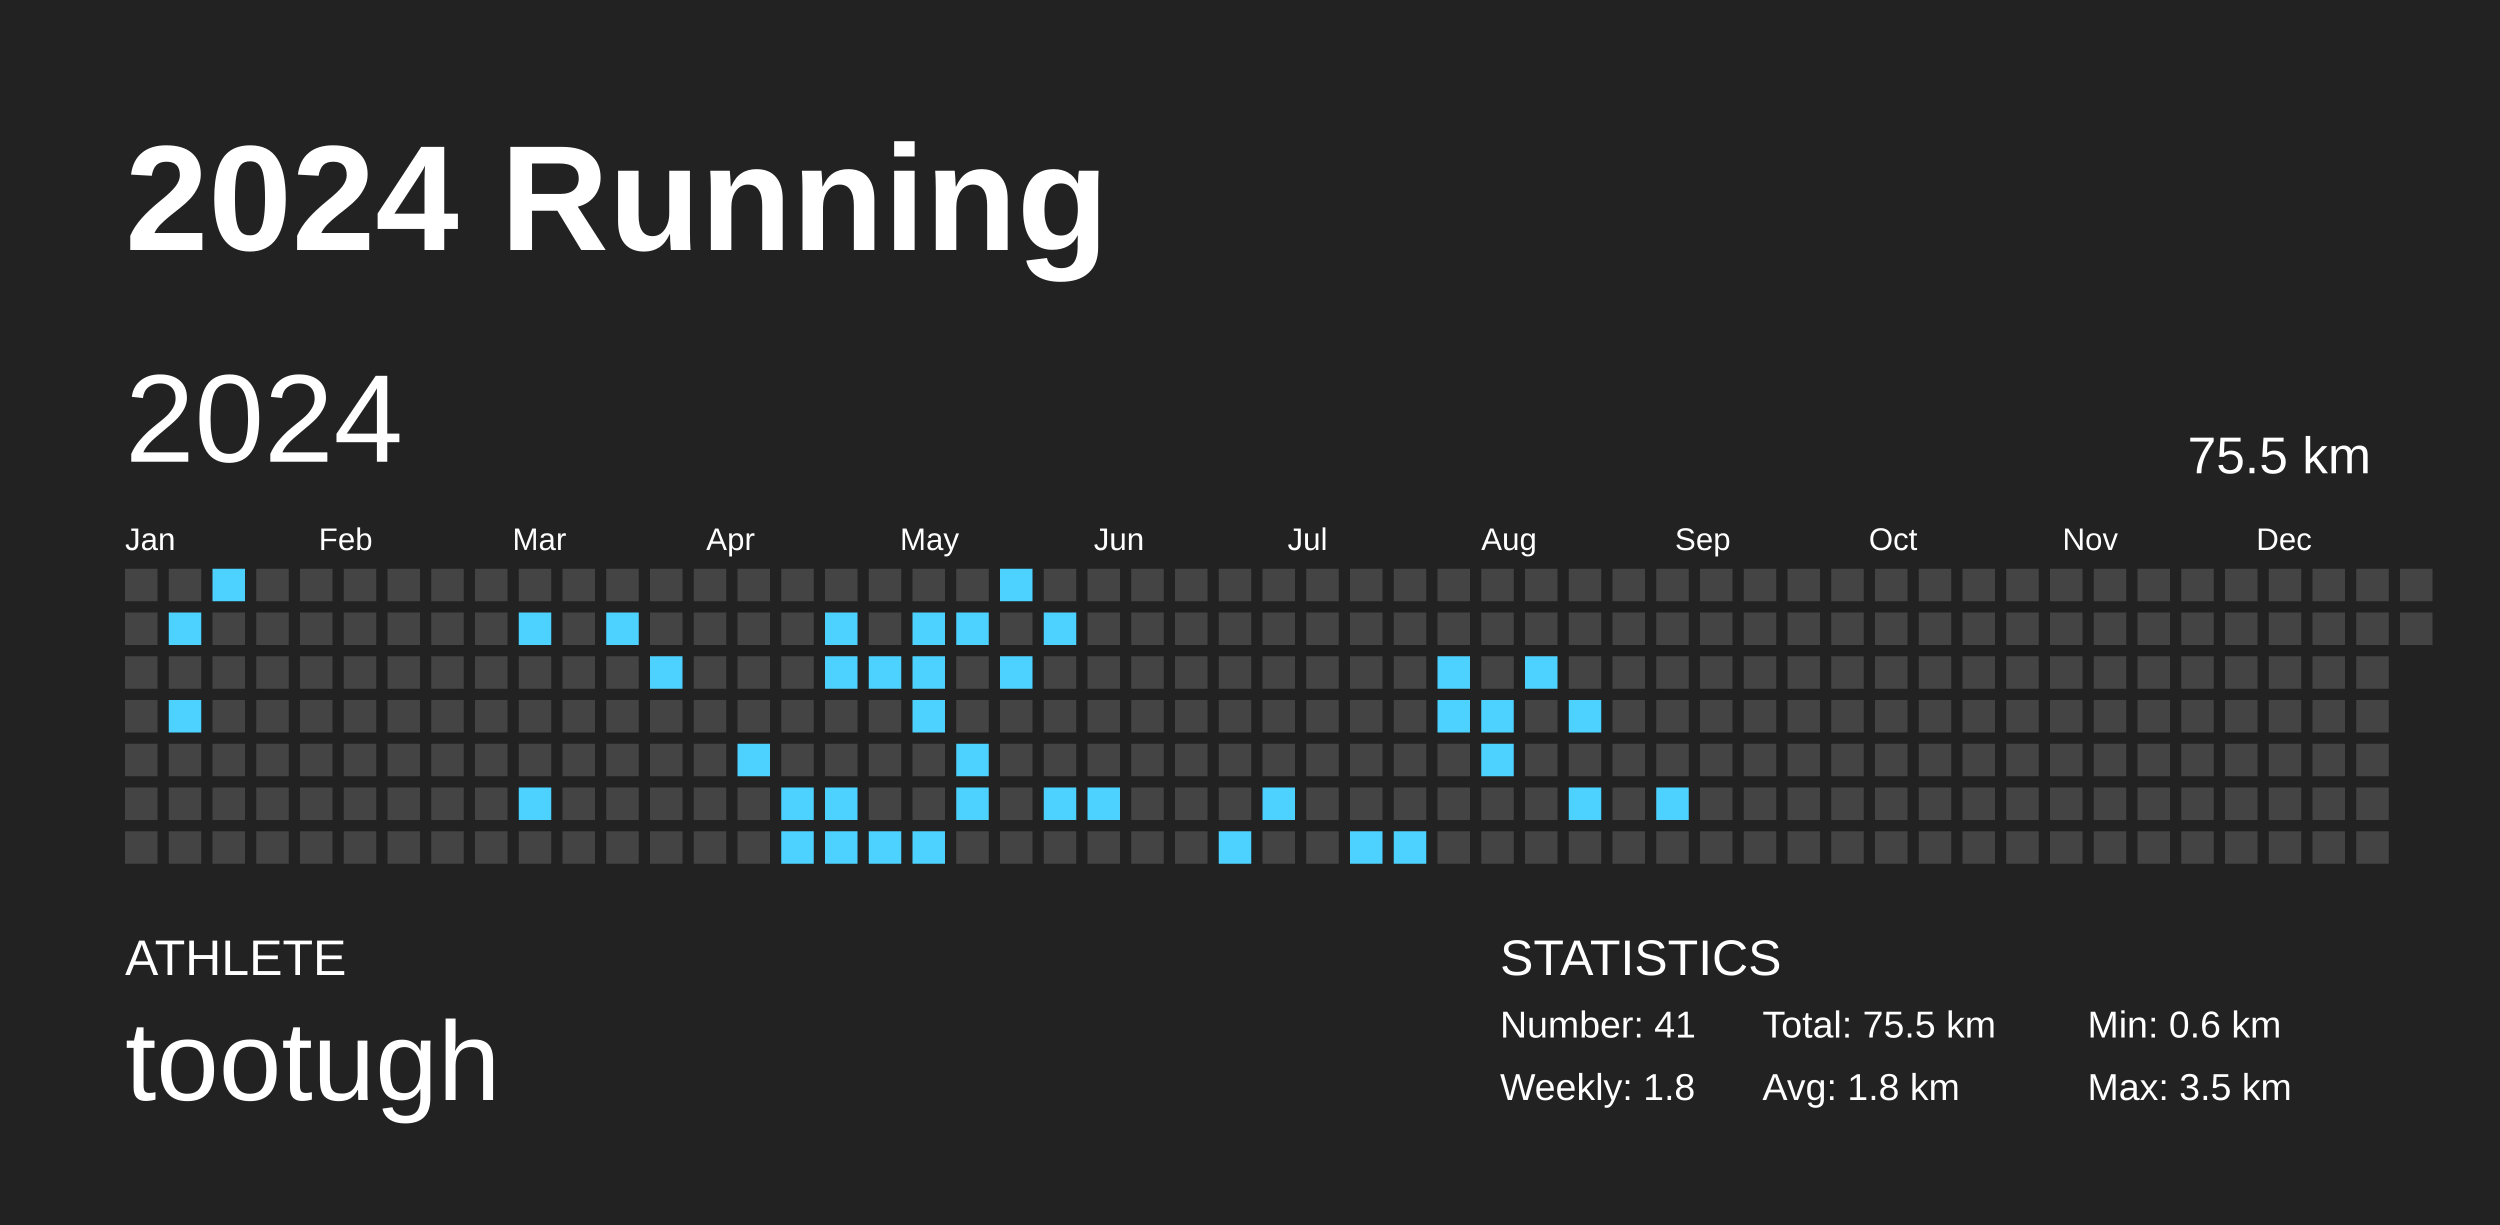
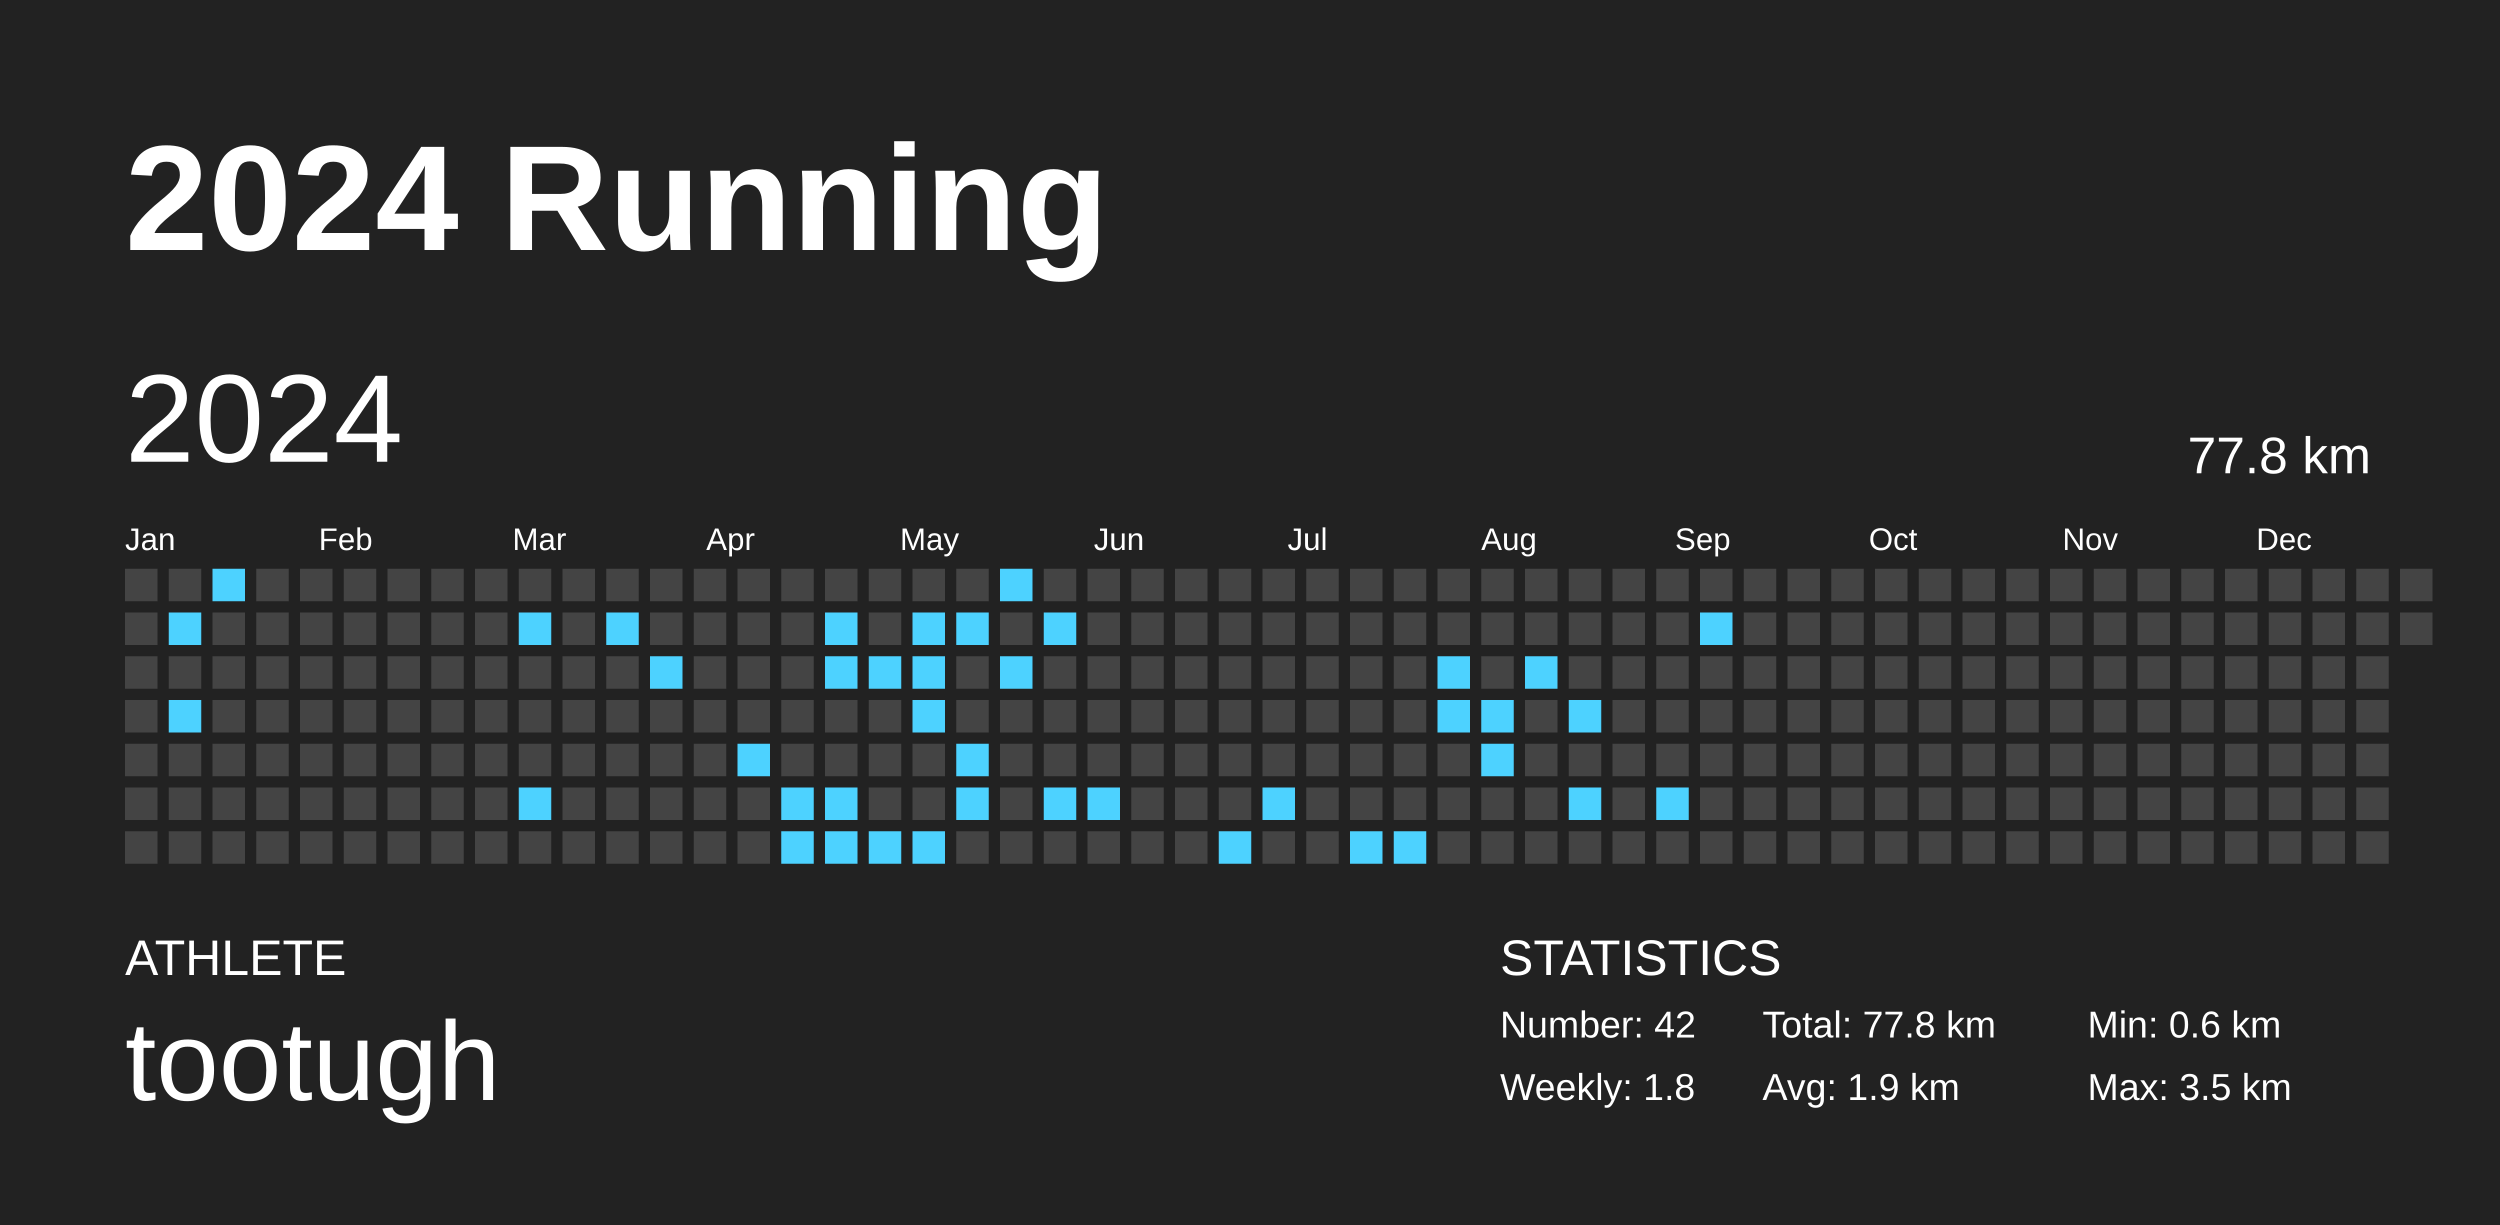
<svg xmlns="http://www.w3.org/2000/svg" baseProfile="full" height="98mm" version="1.1" viewBox="0,0,200,98" width="200mm">
  <defs />
  <rect fill="#222222" height="98" width="200" x="0" y="0" />
  <text fill="#FFFFFF" style="font-size:12px; font-family:Arial; font-weight:bold;" x="10" y="20">2024 Running</text>
  <text fill="#FFFFFF" style="font-size:4px; font-family:Arial" x="10" y="78">ATHLETE</text>
  <text fill="#FFFFFF" style="font-size:9px; font-family:Arial" x="10" y="88">tootugh</text>
  <text fill="#FFFFFF" style="font-size:4px; font-family:Arial" x="120" y="78">STATISTICS</text>
-   <text fill="#FFFFFF" style="font-size:3px; font-family:Arial" x="120" y="83">Number: 41</text>
+   <text fill="#FFFFFF" style="font-size:3px; font-family:Arial" x="120" y="83">Number: 42</text>
  <text fill="#FFFFFF" style="font-size:3px; font-family:Arial" x="120" y="88">Weekly: 1.8</text>
-   <text fill="#FFFFFF" style="font-size:3px; font-family:Arial" x="141" y="83">Total: 75.5 km</text>
-   <text fill="#FFFFFF" style="font-size:3px; font-family:Arial" x="141" y="88">Avg: 1.8 km</text>
+   <text fill="#FFFFFF" style="font-size:3px; font-family:Arial" x="141" y="83">Total: 77.8 km</text>
+   <text fill="#FFFFFF" style="font-size:3px; font-family:Arial" x="141" y="88">Avg: 1.9 km</text>
  <text fill="#FFFFFF" style="font-size:3px; font-family:Arial" x="167" y="83">Min: 0.6 km</text>
  <text fill="#FFFFFF" style="font-size:3px; font-family:Arial" x="167" y="88">Max: 3.5 km</text>
  <text dominant-baseline="hanging" fill="#FFFFFF" style="font-size:10.0px; font-family:Arial;" x="10" y="30">2024</text>
-   <text dominant-baseline="hanging" fill="#FFFFFF" style="font-size:4.125px; font-family:Arial;" x="175" y="35">75.5 km</text>
+   <text dominant-baseline="hanging" fill="#FFFFFF" style="font-size:4.125px; font-family:Arial;" x="175" y="35">77.8 km</text>
  <text fill="#FFFFFF" style="font-size:2.5px; font-family:Arial" x="10.0" y="44">Jan</text>
  <text fill="#FFFFFF" style="font-size:2.5px; font-family:Arial" x="25.5" y="44">Feb</text>
  <text fill="#FFFFFF" style="font-size:2.5px; font-family:Arial" x="41.0" y="44">Mar</text>
  <text fill="#FFFFFF" style="font-size:2.5px; font-family:Arial" x="56.5" y="44">Apr</text>
  <text fill="#FFFFFF" style="font-size:2.5px; font-family:Arial" x="72.0" y="44">May</text>
  <text fill="#FFFFFF" style="font-size:2.5px; font-family:Arial" x="87.5" y="44">Jun</text>
  <text fill="#FFFFFF" style="font-size:2.5px; font-family:Arial" x="103.0" y="44">Jul</text>
  <text fill="#FFFFFF" style="font-size:2.5px; font-family:Arial" x="118.5" y="44">Aug</text>
  <text fill="#FFFFFF" style="font-size:2.5px; font-family:Arial" x="134.0" y="44">Sep</text>
  <text fill="#FFFFFF" style="font-size:2.5px; font-family:Arial" x="149.5" y="44">Oct</text>
  <text fill="#FFFFFF" style="font-size:2.5px; font-family:Arial" x="165.0" y="44">Nov</text>
  <text fill="#FFFFFF" style="font-size:2.5px; font-family:Arial" x="180.5" y="44">Dec</text>
  <rect fill="#444444" height="2.6" width="2.6" x="10.0" y="45.5" />
  <rect fill="#444444" height="2.6" width="2.6" x="10.0" y="49.0" />
  <rect fill="#444444" height="2.6" width="2.6" x="10.0" y="52.5" />
  <rect fill="#444444" height="2.6" width="2.6" x="10.0" y="56.0" />
  <rect fill="#444444" height="2.6" width="2.6" x="10.0" y="59.5" />
  <rect fill="#444444" height="2.6" width="2.6" x="10.0" y="63.0" />
  <rect fill="#444444" height="2.6" width="2.6" x="10.0" y="66.5" />
  <rect fill="#444444" height="2.6" width="2.6" x="13.5" y="45.5" />
  <rect fill="#4dd2ff" height="2.6" width="2.6" x="13.5" y="49.0" />
  <rect fill="#444444" height="2.6" width="2.6" x="13.5" y="52.5" />
  <rect fill="#4dd2ff" height="2.6" width="2.6" x="13.5" y="56.0" />
  <rect fill="#444444" height="2.6" width="2.6" x="13.5" y="59.5" />
  <rect fill="#444444" height="2.6" width="2.6" x="13.5" y="63.0" />
  <rect fill="#444444" height="2.6" width="2.6" x="13.5" y="66.5" />
  <rect fill="#4dd2ff" height="2.6" width="2.6" x="17.0" y="45.5" />
  <rect fill="#444444" height="2.6" width="2.6" x="17.0" y="49.0" />
  <rect fill="#444444" height="2.6" width="2.6" x="17.0" y="52.5" />
  <rect fill="#444444" height="2.6" width="2.6" x="17.0" y="56.0" />
  <rect fill="#444444" height="2.6" width="2.6" x="17.0" y="59.5" />
  <rect fill="#444444" height="2.6" width="2.6" x="17.0" y="63.0" />
  <rect fill="#444444" height="2.6" width="2.6" x="17.0" y="66.5" />
  <rect fill="#444444" height="2.6" width="2.6" x="20.5" y="45.5" />
  <rect fill="#444444" height="2.6" width="2.6" x="20.5" y="49.0" />
  <rect fill="#444444" height="2.6" width="2.6" x="20.5" y="52.5" />
  <rect fill="#444444" height="2.6" width="2.6" x="20.5" y="56.0" />
  <rect fill="#444444" height="2.6" width="2.6" x="20.5" y="59.5" />
  <rect fill="#444444" height="2.6" width="2.6" x="20.5" y="63.0" />
  <rect fill="#444444" height="2.6" width="2.6" x="20.5" y="66.5" />
  <rect fill="#444444" height="2.6" width="2.6" x="24.0" y="45.5" />
  <rect fill="#444444" height="2.6" width="2.6" x="24.0" y="49.0" />
  <rect fill="#444444" height="2.6" width="2.6" x="24.0" y="52.5" />
  <rect fill="#444444" height="2.6" width="2.6" x="24.0" y="56.0" />
  <rect fill="#444444" height="2.6" width="2.6" x="24.0" y="59.5" />
  <rect fill="#444444" height="2.6" width="2.6" x="24.0" y="63.0" />
  <rect fill="#444444" height="2.6" width="2.6" x="24.0" y="66.5" />
  <rect fill="#444444" height="2.6" width="2.6" x="27.5" y="45.5" />
  <rect fill="#444444" height="2.6" width="2.6" x="27.5" y="49.0" />
  <rect fill="#444444" height="2.6" width="2.6" x="27.5" y="52.5" />
  <rect fill="#444444" height="2.6" width="2.6" x="27.5" y="56.0" />
  <rect fill="#444444" height="2.6" width="2.6" x="27.5" y="59.5" />
  <rect fill="#444444" height="2.6" width="2.6" x="27.5" y="63.0" />
  <rect fill="#444444" height="2.6" width="2.6" x="27.5" y="66.5" />
  <rect fill="#444444" height="2.6" width="2.6" x="31.0" y="45.5" />
  <rect fill="#444444" height="2.6" width="2.6" x="31.0" y="49.0" />
  <rect fill="#444444" height="2.6" width="2.6" x="31.0" y="52.5" />
  <rect fill="#444444" height="2.6" width="2.6" x="31.0" y="56.0" />
  <rect fill="#444444" height="2.6" width="2.6" x="31.0" y="59.5" />
  <rect fill="#444444" height="2.6" width="2.6" x="31.0" y="63.0" />
  <rect fill="#444444" height="2.6" width="2.6" x="31.0" y="66.5" />
  <rect fill="#444444" height="2.6" width="2.6" x="34.5" y="45.5" />
  <rect fill="#444444" height="2.6" width="2.6" x="34.5" y="49.0" />
  <rect fill="#444444" height="2.6" width="2.6" x="34.5" y="52.5" />
  <rect fill="#444444" height="2.6" width="2.6" x="34.5" y="56.0" />
  <rect fill="#444444" height="2.6" width="2.6" x="34.5" y="59.5" />
  <rect fill="#444444" height="2.6" width="2.6" x="34.5" y="63.0" />
  <rect fill="#444444" height="2.6" width="2.6" x="34.5" y="66.5" />
  <rect fill="#444444" height="2.6" width="2.6" x="38.0" y="45.5" />
  <rect fill="#444444" height="2.6" width="2.6" x="38.0" y="49.0" />
  <rect fill="#444444" height="2.6" width="2.6" x="38.0" y="52.5" />
  <rect fill="#444444" height="2.6" width="2.6" x="38.0" y="56.0" />
  <rect fill="#444444" height="2.6" width="2.6" x="38.0" y="59.5" />
  <rect fill="#444444" height="2.6" width="2.6" x="38.0" y="63.0" />
  <rect fill="#444444" height="2.6" width="2.6" x="38.0" y="66.5" />
  <rect fill="#444444" height="2.6" width="2.6" x="41.5" y="45.5" />
  <rect fill="#4dd2ff" height="2.6" width="2.6" x="41.5" y="49.0" />
  <rect fill="#444444" height="2.6" width="2.6" x="41.5" y="52.5" />
  <rect fill="#444444" height="2.6" width="2.6" x="41.5" y="56.0" />
  <rect fill="#444444" height="2.6" width="2.6" x="41.5" y="59.5" />
  <rect fill="#4dd2ff" height="2.6" width="2.6" x="41.5" y="63.0" />
  <rect fill="#444444" height="2.6" width="2.6" x="41.5" y="66.5" />
  <rect fill="#444444" height="2.6" width="2.6" x="45.0" y="45.5" />
  <rect fill="#444444" height="2.6" width="2.6" x="45.0" y="49.0" />
  <rect fill="#444444" height="2.6" width="2.6" x="45.0" y="52.5" />
  <rect fill="#444444" height="2.6" width="2.6" x="45.0" y="56.0" />
  <rect fill="#444444" height="2.6" width="2.6" x="45.0" y="59.5" />
  <rect fill="#444444" height="2.6" width="2.6" x="45.0" y="63.0" />
  <rect fill="#444444" height="2.6" width="2.6" x="45.0" y="66.5" />
  <rect fill="#444444" height="2.6" width="2.6" x="48.5" y="45.5" />
  <rect fill="#4dd2ff" height="2.6" width="2.6" x="48.5" y="49.0" />
  <rect fill="#444444" height="2.6" width="2.6" x="48.5" y="52.5" />
  <rect fill="#444444" height="2.6" width="2.6" x="48.5" y="56.0" />
  <rect fill="#444444" height="2.6" width="2.6" x="48.5" y="59.5" />
  <rect fill="#444444" height="2.6" width="2.6" x="48.5" y="63.0" />
  <rect fill="#444444" height="2.6" width="2.6" x="48.5" y="66.5" />
  <rect fill="#444444" height="2.6" width="2.6" x="52.0" y="45.5" />
  <rect fill="#444444" height="2.6" width="2.6" x="52.0" y="49.0" />
  <rect fill="#4dd2ff" height="2.6" width="2.6" x="52.0" y="52.5" />
  <rect fill="#444444" height="2.6" width="2.6" x="52.0" y="56.0" />
  <rect fill="#444444" height="2.6" width="2.6" x="52.0" y="59.5" />
  <rect fill="#444444" height="2.6" width="2.6" x="52.0" y="63.0" />
  <rect fill="#444444" height="2.6" width="2.6" x="52.0" y="66.5" />
  <rect fill="#444444" height="2.6" width="2.6" x="55.5" y="45.5" />
  <rect fill="#444444" height="2.6" width="2.6" x="55.5" y="49.0" />
  <rect fill="#444444" height="2.6" width="2.6" x="55.5" y="52.5" />
  <rect fill="#444444" height="2.6" width="2.6" x="55.5" y="56.0" />
  <rect fill="#444444" height="2.6" width="2.6" x="55.5" y="59.5" />
  <rect fill="#444444" height="2.6" width="2.6" x="55.5" y="63.0" />
  <rect fill="#444444" height="2.6" width="2.6" x="55.5" y="66.5" />
  <rect fill="#444444" height="2.6" width="2.6" x="59.0" y="45.5" />
  <rect fill="#444444" height="2.6" width="2.6" x="59.0" y="49.0" />
  <rect fill="#444444" height="2.6" width="2.6" x="59.0" y="52.5" />
  <rect fill="#444444" height="2.6" width="2.6" x="59.0" y="56.0" />
  <rect fill="#4dd2ff" height="2.6" width="2.6" x="59.0" y="59.5" />
  <rect fill="#444444" height="2.6" width="2.6" x="59.0" y="63.0" />
  <rect fill="#444444" height="2.6" width="2.6" x="59.0" y="66.5" />
  <rect fill="#444444" height="2.6" width="2.6" x="62.5" y="45.5" />
  <rect fill="#444444" height="2.6" width="2.6" x="62.5" y="49.0" />
  <rect fill="#444444" height="2.6" width="2.6" x="62.5" y="52.5" />
  <rect fill="#444444" height="2.6" width="2.6" x="62.5" y="56.0" />
  <rect fill="#444444" height="2.6" width="2.6" x="62.5" y="59.5" />
  <rect fill="#4dd2ff" height="2.6" width="2.6" x="62.5" y="63.0" />
  <rect fill="#4dd2ff" height="2.6" width="2.6" x="62.5" y="66.5" />
  <rect fill="#444444" height="2.6" width="2.6" x="66.0" y="45.5" />
  <rect fill="#4dd2ff" height="2.6" width="2.6" x="66.0" y="49.0" />
  <rect fill="#4dd2ff" height="2.6" width="2.6" x="66.0" y="52.5" />
  <rect fill="#444444" height="2.6" width="2.6" x="66.0" y="56.0" />
  <rect fill="#444444" height="2.6" width="2.6" x="66.0" y="59.5" />
  <rect fill="#4dd2ff" height="2.6" width="2.6" x="66.0" y="63.0" />
  <rect fill="#4dd2ff" height="2.6" width="2.6" x="66.0" y="66.5" />
  <rect fill="#444444" height="2.6" width="2.6" x="69.5" y="45.5" />
  <rect fill="#444444" height="2.6" width="2.6" x="69.5" y="49.0" />
  <rect fill="#4dd2ff" height="2.6" width="2.6" x="69.5" y="52.5" />
  <rect fill="#444444" height="2.6" width="2.6" x="69.5" y="56.0" />
  <rect fill="#444444" height="2.6" width="2.6" x="69.5" y="59.5" />
  <rect fill="#444444" height="2.6" width="2.6" x="69.5" y="63.0" />
  <rect fill="#4dd2ff" height="2.6" width="2.6" x="69.5" y="66.5" />
  <rect fill="#444444" height="2.6" width="2.6" x="73.0" y="45.5" />
  <rect fill="#4dd2ff" height="2.6" width="2.6" x="73.0" y="49.0" />
  <rect fill="#4dd2ff" height="2.6" width="2.6" x="73.0" y="52.5" />
  <rect fill="#4dd2ff" height="2.6" width="2.6" x="73.0" y="56.0" />
  <rect fill="#444444" height="2.6" width="2.6" x="73.0" y="59.5" />
  <rect fill="#444444" height="2.6" width="2.6" x="73.0" y="63.0" />
  <rect fill="#4dd2ff" height="2.6" width="2.6" x="73.0" y="66.5" />
  <rect fill="#444444" height="2.6" width="2.6" x="76.5" y="45.5" />
  <rect fill="#4dd2ff" height="2.6" width="2.6" x="76.5" y="49.0" />
  <rect fill="#444444" height="2.6" width="2.6" x="76.5" y="52.5" />
  <rect fill="#444444" height="2.6" width="2.6" x="76.5" y="56.0" />
  <rect fill="#4dd2ff" height="2.6" width="2.6" x="76.5" y="59.5" />
  <rect fill="#4dd2ff" height="2.6" width="2.6" x="76.5" y="63.0" />
  <rect fill="#444444" height="2.6" width="2.6" x="76.5" y="66.5" />
  <rect fill="#4dd2ff" height="2.6" width="2.6" x="80.0" y="45.5" />
  <rect fill="#444444" height="2.6" width="2.6" x="80.0" y="49.0" />
  <rect fill="#4dd2ff" height="2.6" width="2.6" x="80.0" y="52.5" />
  <rect fill="#444444" height="2.6" width="2.6" x="80.0" y="56.0" />
  <rect fill="#444444" height="2.6" width="2.6" x="80.0" y="59.5" />
  <rect fill="#444444" height="2.6" width="2.6" x="80.0" y="63.0" />
  <rect fill="#444444" height="2.6" width="2.6" x="80.0" y="66.5" />
  <rect fill="#444444" height="2.6" width="2.6" x="83.5" y="45.5" />
  <rect fill="#4dd2ff" height="2.6" width="2.6" x="83.5" y="49.0" />
  <rect fill="#444444" height="2.6" width="2.6" x="83.5" y="52.5" />
  <rect fill="#444444" height="2.6" width="2.6" x="83.5" y="56.0" />
  <rect fill="#444444" height="2.6" width="2.6" x="83.5" y="59.5" />
  <rect fill="#4dd2ff" height="2.6" width="2.6" x="83.5" y="63.0" />
  <rect fill="#444444" height="2.6" width="2.6" x="83.5" y="66.5" />
  <rect fill="#444444" height="2.6" width="2.6" x="87.0" y="45.5" />
  <rect fill="#444444" height="2.6" width="2.6" x="87.0" y="49.0" />
  <rect fill="#444444" height="2.6" width="2.6" x="87.0" y="52.5" />
  <rect fill="#444444" height="2.6" width="2.6" x="87.0" y="56.0" />
  <rect fill="#444444" height="2.6" width="2.6" x="87.0" y="59.5" />
  <rect fill="#4dd2ff" height="2.6" width="2.6" x="87.0" y="63.0" />
  <rect fill="#444444" height="2.6" width="2.6" x="87.0" y="66.5" />
  <rect fill="#444444" height="2.6" width="2.6" x="90.5" y="45.5" />
  <rect fill="#444444" height="2.6" width="2.6" x="90.5" y="49.0" />
  <rect fill="#444444" height="2.6" width="2.6" x="90.5" y="52.5" />
  <rect fill="#444444" height="2.6" width="2.6" x="90.5" y="56.0" />
  <rect fill="#444444" height="2.6" width="2.6" x="90.5" y="59.5" />
  <rect fill="#444444" height="2.6" width="2.6" x="90.5" y="63.0" />
  <rect fill="#444444" height="2.6" width="2.6" x="90.5" y="66.5" />
  <rect fill="#444444" height="2.6" width="2.6" x="94.0" y="45.5" />
  <rect fill="#444444" height="2.6" width="2.6" x="94.0" y="49.0" />
  <rect fill="#444444" height="2.6" width="2.6" x="94.0" y="52.5" />
  <rect fill="#444444" height="2.6" width="2.6" x="94.0" y="56.0" />
  <rect fill="#444444" height="2.6" width="2.6" x="94.0" y="59.5" />
  <rect fill="#444444" height="2.6" width="2.6" x="94.0" y="63.0" />
  <rect fill="#444444" height="2.6" width="2.6" x="94.0" y="66.5" />
  <rect fill="#444444" height="2.6" width="2.6" x="97.5" y="45.5" />
  <rect fill="#444444" height="2.6" width="2.6" x="97.5" y="49.0" />
  <rect fill="#444444" height="2.6" width="2.6" x="97.5" y="52.5" />
  <rect fill="#444444" height="2.6" width="2.6" x="97.5" y="56.0" />
  <rect fill="#444444" height="2.6" width="2.6" x="97.5" y="59.5" />
  <rect fill="#444444" height="2.6" width="2.6" x="97.5" y="63.0" />
  <rect fill="#4dd2ff" height="2.6" width="2.6" x="97.5" y="66.5" />
  <rect fill="#444444" height="2.6" width="2.6" x="101.0" y="45.5" />
  <rect fill="#444444" height="2.6" width="2.6" x="101.0" y="49.0" />
  <rect fill="#444444" height="2.6" width="2.6" x="101.0" y="52.5" />
  <rect fill="#444444" height="2.6" width="2.6" x="101.0" y="56.0" />
  <rect fill="#444444" height="2.6" width="2.6" x="101.0" y="59.5" />
  <rect fill="#4dd2ff" height="2.6" width="2.6" x="101.0" y="63.0" />
  <rect fill="#444444" height="2.6" width="2.6" x="101.0" y="66.5" />
  <rect fill="#444444" height="2.6" width="2.6" x="104.5" y="45.5" />
  <rect fill="#444444" height="2.6" width="2.6" x="104.5" y="49.0" />
  <rect fill="#444444" height="2.6" width="2.6" x="104.5" y="52.5" />
  <rect fill="#444444" height="2.6" width="2.6" x="104.5" y="56.0" />
  <rect fill="#444444" height="2.6" width="2.6" x="104.5" y="59.5" />
  <rect fill="#444444" height="2.6" width="2.6" x="104.5" y="63.0" />
  <rect fill="#444444" height="2.6" width="2.6" x="104.5" y="66.5" />
  <rect fill="#444444" height="2.6" width="2.6" x="108.0" y="45.5" />
  <rect fill="#444444" height="2.6" width="2.6" x="108.0" y="49.0" />
  <rect fill="#444444" height="2.6" width="2.6" x="108.0" y="52.5" />
  <rect fill="#444444" height="2.6" width="2.6" x="108.0" y="56.0" />
  <rect fill="#444444" height="2.6" width="2.6" x="108.0" y="59.5" />
  <rect fill="#444444" height="2.6" width="2.6" x="108.0" y="63.0" />
  <rect fill="#4dd2ff" height="2.6" width="2.6" x="108.0" y="66.5" />
  <rect fill="#444444" height="2.6" width="2.6" x="111.5" y="45.5" />
  <rect fill="#444444" height="2.6" width="2.6" x="111.5" y="49.0" />
  <rect fill="#444444" height="2.6" width="2.6" x="111.5" y="52.5" />
  <rect fill="#444444" height="2.6" width="2.6" x="111.5" y="56.0" />
  <rect fill="#444444" height="2.6" width="2.6" x="111.5" y="59.5" />
  <rect fill="#444444" height="2.6" width="2.6" x="111.5" y="63.0" />
  <rect fill="#4dd2ff" height="2.6" width="2.6" x="111.5" y="66.5" />
  <rect fill="#444444" height="2.6" width="2.6" x="115.0" y="45.5" />
  <rect fill="#444444" height="2.6" width="2.6" x="115.0" y="49.0" />
  <rect fill="#4dd2ff" height="2.6" width="2.6" x="115.0" y="52.5" />
  <rect fill="#4dd2ff" height="2.6" width="2.6" x="115.0" y="56.0" />
  <rect fill="#444444" height="2.6" width="2.6" x="115.0" y="59.5" />
  <rect fill="#444444" height="2.6" width="2.6" x="115.0" y="63.0" />
  <rect fill="#444444" height="2.6" width="2.6" x="115.0" y="66.5" />
  <rect fill="#444444" height="2.6" width="2.6" x="118.5" y="45.5" />
  <rect fill="#444444" height="2.6" width="2.6" x="118.5" y="49.0" />
  <rect fill="#444444" height="2.6" width="2.6" x="118.5" y="52.5" />
  <rect fill="#4dd2ff" height="2.6" width="2.6" x="118.5" y="56.0" />
  <rect fill="#4dd2ff" height="2.6" width="2.6" x="118.5" y="59.5" />
  <rect fill="#444444" height="2.6" width="2.6" x="118.5" y="63.0" />
  <rect fill="#444444" height="2.6" width="2.6" x="118.5" y="66.5" />
  <rect fill="#444444" height="2.6" width="2.6" x="122.0" y="45.5" />
  <rect fill="#444444" height="2.6" width="2.6" x="122.0" y="49.0" />
  <rect fill="#4dd2ff" height="2.6" width="2.6" x="122.0" y="52.5" />
  <rect fill="#444444" height="2.6" width="2.6" x="122.0" y="56.0" />
  <rect fill="#444444" height="2.6" width="2.6" x="122.0" y="59.5" />
  <rect fill="#444444" height="2.6" width="2.6" x="122.0" y="63.0" />
  <rect fill="#444444" height="2.6" width="2.6" x="122.0" y="66.5" />
  <rect fill="#444444" height="2.6" width="2.6" x="125.5" y="45.5" />
  <rect fill="#444444" height="2.6" width="2.6" x="125.5" y="49.0" />
  <rect fill="#444444" height="2.6" width="2.6" x="125.5" y="52.5" />
  <rect fill="#4dd2ff" height="2.6" width="2.6" x="125.5" y="56.0" />
  <rect fill="#444444" height="2.6" width="2.6" x="125.5" y="59.5" />
  <rect fill="#4dd2ff" height="2.6" width="2.6" x="125.5" y="63.0" />
  <rect fill="#444444" height="2.6" width="2.6" x="125.5" y="66.5" />
  <rect fill="#444444" height="2.6" width="2.6" x="129.0" y="45.5" />
  <rect fill="#444444" height="2.6" width="2.6" x="129.0" y="49.0" />
  <rect fill="#444444" height="2.6" width="2.6" x="129.0" y="52.5" />
  <rect fill="#444444" height="2.6" width="2.6" x="129.0" y="56.0" />
  <rect fill="#444444" height="2.6" width="2.6" x="129.0" y="59.5" />
  <rect fill="#444444" height="2.6" width="2.6" x="129.0" y="63.0" />
  <rect fill="#444444" height="2.6" width="2.6" x="129.0" y="66.5" />
  <rect fill="#444444" height="2.6" width="2.6" x="132.5" y="45.5" />
  <rect fill="#444444" height="2.6" width="2.6" x="132.5" y="49.0" />
  <rect fill="#444444" height="2.6" width="2.6" x="132.5" y="52.5" />
  <rect fill="#444444" height="2.6" width="2.6" x="132.5" y="56.0" />
  <rect fill="#444444" height="2.6" width="2.6" x="132.5" y="59.5" />
  <rect fill="#4dd2ff" height="2.6" width="2.6" x="132.5" y="63.0" />
  <rect fill="#444444" height="2.6" width="2.6" x="132.5" y="66.5" />
  <rect fill="#444444" height="2.6" width="2.6" x="136.0" y="45.5" />
-   <rect fill="#444444" height="2.6" width="2.6" x="136.0" y="49.0" />
+   <rect fill="#4dd2ff" height="2.6" width="2.6" x="136.0" y="49.0" />
  <rect fill="#444444" height="2.6" width="2.6" x="136.0" y="52.5" />
  <rect fill="#444444" height="2.6" width="2.6" x="136.0" y="56.0" />
  <rect fill="#444444" height="2.6" width="2.6" x="136.0" y="59.5" />
  <rect fill="#444444" height="2.6" width="2.6" x="136.0" y="63.0" />
  <rect fill="#444444" height="2.6" width="2.6" x="136.0" y="66.5" />
  <rect fill="#444444" height="2.6" width="2.6" x="139.5" y="45.5" />
  <rect fill="#444444" height="2.6" width="2.6" x="139.5" y="49.0" />
  <rect fill="#444444" height="2.6" width="2.6" x="139.5" y="52.5" />
  <rect fill="#444444" height="2.6" width="2.6" x="139.5" y="56.0" />
  <rect fill="#444444" height="2.6" width="2.6" x="139.5" y="59.5" />
  <rect fill="#444444" height="2.6" width="2.6" x="139.5" y="63.0" />
  <rect fill="#444444" height="2.6" width="2.6" x="139.5" y="66.5" />
  <rect fill="#444444" height="2.6" width="2.6" x="143.0" y="45.5" />
  <rect fill="#444444" height="2.6" width="2.6" x="143.0" y="49.0" />
  <rect fill="#444444" height="2.6" width="2.6" x="143.0" y="52.5" />
  <rect fill="#444444" height="2.6" width="2.6" x="143.0" y="56.0" />
  <rect fill="#444444" height="2.6" width="2.6" x="143.0" y="59.5" />
  <rect fill="#444444" height="2.6" width="2.6" x="143.0" y="63.0" />
  <rect fill="#444444" height="2.6" width="2.6" x="143.0" y="66.5" />
  <rect fill="#444444" height="2.6" width="2.6" x="146.5" y="45.5" />
  <rect fill="#444444" height="2.6" width="2.6" x="146.5" y="49.0" />
  <rect fill="#444444" height="2.6" width="2.6" x="146.5" y="52.5" />
  <rect fill="#444444" height="2.6" width="2.6" x="146.5" y="56.0" />
  <rect fill="#444444" height="2.6" width="2.6" x="146.5" y="59.5" />
  <rect fill="#444444" height="2.6" width="2.6" x="146.5" y="63.0" />
  <rect fill="#444444" height="2.6" width="2.6" x="146.5" y="66.5" />
  <rect fill="#444444" height="2.6" width="2.6" x="150.0" y="45.5" />
  <rect fill="#444444" height="2.6" width="2.6" x="150.0" y="49.0" />
  <rect fill="#444444" height="2.6" width="2.6" x="150.0" y="52.5" />
  <rect fill="#444444" height="2.6" width="2.6" x="150.0" y="56.0" />
  <rect fill="#444444" height="2.6" width="2.6" x="150.0" y="59.5" />
  <rect fill="#444444" height="2.6" width="2.6" x="150.0" y="63.0" />
  <rect fill="#444444" height="2.6" width="2.6" x="150.0" y="66.5" />
  <rect fill="#444444" height="2.6" width="2.6" x="153.5" y="45.5" />
  <rect fill="#444444" height="2.6" width="2.6" x="153.5" y="49.0" />
  <rect fill="#444444" height="2.6" width="2.6" x="153.5" y="52.5" />
  <rect fill="#444444" height="2.6" width="2.6" x="153.5" y="56.0" />
  <rect fill="#444444" height="2.6" width="2.6" x="153.5" y="59.5" />
  <rect fill="#444444" height="2.6" width="2.6" x="153.5" y="63.0" />
  <rect fill="#444444" height="2.6" width="2.6" x="153.5" y="66.5" />
  <rect fill="#444444" height="2.6" width="2.6" x="157.0" y="45.5" />
  <rect fill="#444444" height="2.6" width="2.6" x="157.0" y="49.0" />
  <rect fill="#444444" height="2.6" width="2.6" x="157.0" y="52.5" />
  <rect fill="#444444" height="2.6" width="2.6" x="157.0" y="56.0" />
  <rect fill="#444444" height="2.6" width="2.6" x="157.0" y="59.5" />
  <rect fill="#444444" height="2.6" width="2.6" x="157.0" y="63.0" />
  <rect fill="#444444" height="2.6" width="2.6" x="157.0" y="66.5" />
  <rect fill="#444444" height="2.6" width="2.6" x="160.5" y="45.5" />
  <rect fill="#444444" height="2.6" width="2.6" x="160.5" y="49.0" />
  <rect fill="#444444" height="2.6" width="2.6" x="160.5" y="52.5" />
  <rect fill="#444444" height="2.6" width="2.6" x="160.5" y="56.0" />
  <rect fill="#444444" height="2.6" width="2.6" x="160.5" y="59.5" />
  <rect fill="#444444" height="2.6" width="2.6" x="160.5" y="63.0" />
  <rect fill="#444444" height="2.6" width="2.6" x="160.5" y="66.5" />
  <rect fill="#444444" height="2.6" width="2.6" x="164.0" y="45.5" />
  <rect fill="#444444" height="2.6" width="2.6" x="164.0" y="49.0" />
  <rect fill="#444444" height="2.6" width="2.6" x="164.0" y="52.5" />
  <rect fill="#444444" height="2.6" width="2.6" x="164.0" y="56.0" />
  <rect fill="#444444" height="2.6" width="2.6" x="164.0" y="59.5" />
  <rect fill="#444444" height="2.6" width="2.6" x="164.0" y="63.0" />
  <rect fill="#444444" height="2.6" width="2.6" x="164.0" y="66.5" />
  <rect fill="#444444" height="2.6" width="2.6" x="167.5" y="45.5" />
  <rect fill="#444444" height="2.6" width="2.6" x="167.5" y="49.0" />
  <rect fill="#444444" height="2.6" width="2.6" x="167.5" y="52.5" />
  <rect fill="#444444" height="2.6" width="2.6" x="167.5" y="56.0" />
  <rect fill="#444444" height="2.6" width="2.6" x="167.5" y="59.5" />
  <rect fill="#444444" height="2.6" width="2.6" x="167.5" y="63.0" />
  <rect fill="#444444" height="2.6" width="2.6" x="167.5" y="66.5" />
  <rect fill="#444444" height="2.6" width="2.6" x="171.0" y="45.5" />
  <rect fill="#444444" height="2.6" width="2.6" x="171.0" y="49.0" />
  <rect fill="#444444" height="2.6" width="2.6" x="171.0" y="52.5" />
  <rect fill="#444444" height="2.6" width="2.6" x="171.0" y="56.0" />
  <rect fill="#444444" height="2.6" width="2.6" x="171.0" y="59.5" />
  <rect fill="#444444" height="2.6" width="2.6" x="171.0" y="63.0" />
  <rect fill="#444444" height="2.6" width="2.6" x="171.0" y="66.5" />
  <rect fill="#444444" height="2.6" width="2.6" x="174.5" y="45.5" />
  <rect fill="#444444" height="2.6" width="2.6" x="174.5" y="49.0" />
  <rect fill="#444444" height="2.6" width="2.6" x="174.5" y="52.5" />
  <rect fill="#444444" height="2.6" width="2.6" x="174.5" y="56.0" />
  <rect fill="#444444" height="2.6" width="2.6" x="174.5" y="59.5" />
  <rect fill="#444444" height="2.6" width="2.6" x="174.5" y="63.0" />
  <rect fill="#444444" height="2.6" width="2.6" x="174.5" y="66.5" />
  <rect fill="#444444" height="2.6" width="2.6" x="178.0" y="45.5" />
  <rect fill="#444444" height="2.6" width="2.6" x="178.0" y="49.0" />
  <rect fill="#444444" height="2.6" width="2.6" x="178.0" y="52.5" />
  <rect fill="#444444" height="2.6" width="2.6" x="178.0" y="56.0" />
  <rect fill="#444444" height="2.6" width="2.6" x="178.0" y="59.5" />
  <rect fill="#444444" height="2.6" width="2.6" x="178.0" y="63.0" />
  <rect fill="#444444" height="2.6" width="2.6" x="178.0" y="66.5" />
  <rect fill="#444444" height="2.6" width="2.6" x="181.5" y="45.5" />
  <rect fill="#444444" height="2.6" width="2.6" x="181.5" y="49.0" />
  <rect fill="#444444" height="2.6" width="2.6" x="181.5" y="52.5" />
  <rect fill="#444444" height="2.6" width="2.6" x="181.5" y="56.0" />
  <rect fill="#444444" height="2.6" width="2.6" x="181.5" y="59.5" />
  <rect fill="#444444" height="2.6" width="2.6" x="181.5" y="63.0" />
  <rect fill="#444444" height="2.6" width="2.6" x="181.5" y="66.5" />
  <rect fill="#444444" height="2.6" width="2.6" x="185.0" y="45.5" />
  <rect fill="#444444" height="2.6" width="2.6" x="185.0" y="49.0" />
  <rect fill="#444444" height="2.6" width="2.6" x="185.0" y="52.5" />
  <rect fill="#444444" height="2.6" width="2.6" x="185.0" y="56.0" />
  <rect fill="#444444" height="2.6" width="2.6" x="185.0" y="59.5" />
  <rect fill="#444444" height="2.6" width="2.6" x="185.0" y="63.0" />
  <rect fill="#444444" height="2.6" width="2.6" x="185.0" y="66.5" />
  <rect fill="#444444" height="2.6" width="2.6" x="188.5" y="45.5" />
  <rect fill="#444444" height="2.6" width="2.6" x="188.5" y="49.0" />
  <rect fill="#444444" height="2.6" width="2.6" x="188.5" y="52.5" />
  <rect fill="#444444" height="2.6" width="2.6" x="188.5" y="56.0" />
  <rect fill="#444444" height="2.6" width="2.6" x="188.5" y="59.5" />
  <rect fill="#444444" height="2.6" width="2.6" x="188.5" y="63.0" />
  <rect fill="#444444" height="2.6" width="2.6" x="188.5" y="66.5" />
  <rect fill="#444444" height="2.6" width="2.6" x="192.0" y="45.5" />
  <rect fill="#444444" height="2.6" width="2.6" x="192.0" y="49.0" />
</svg>
